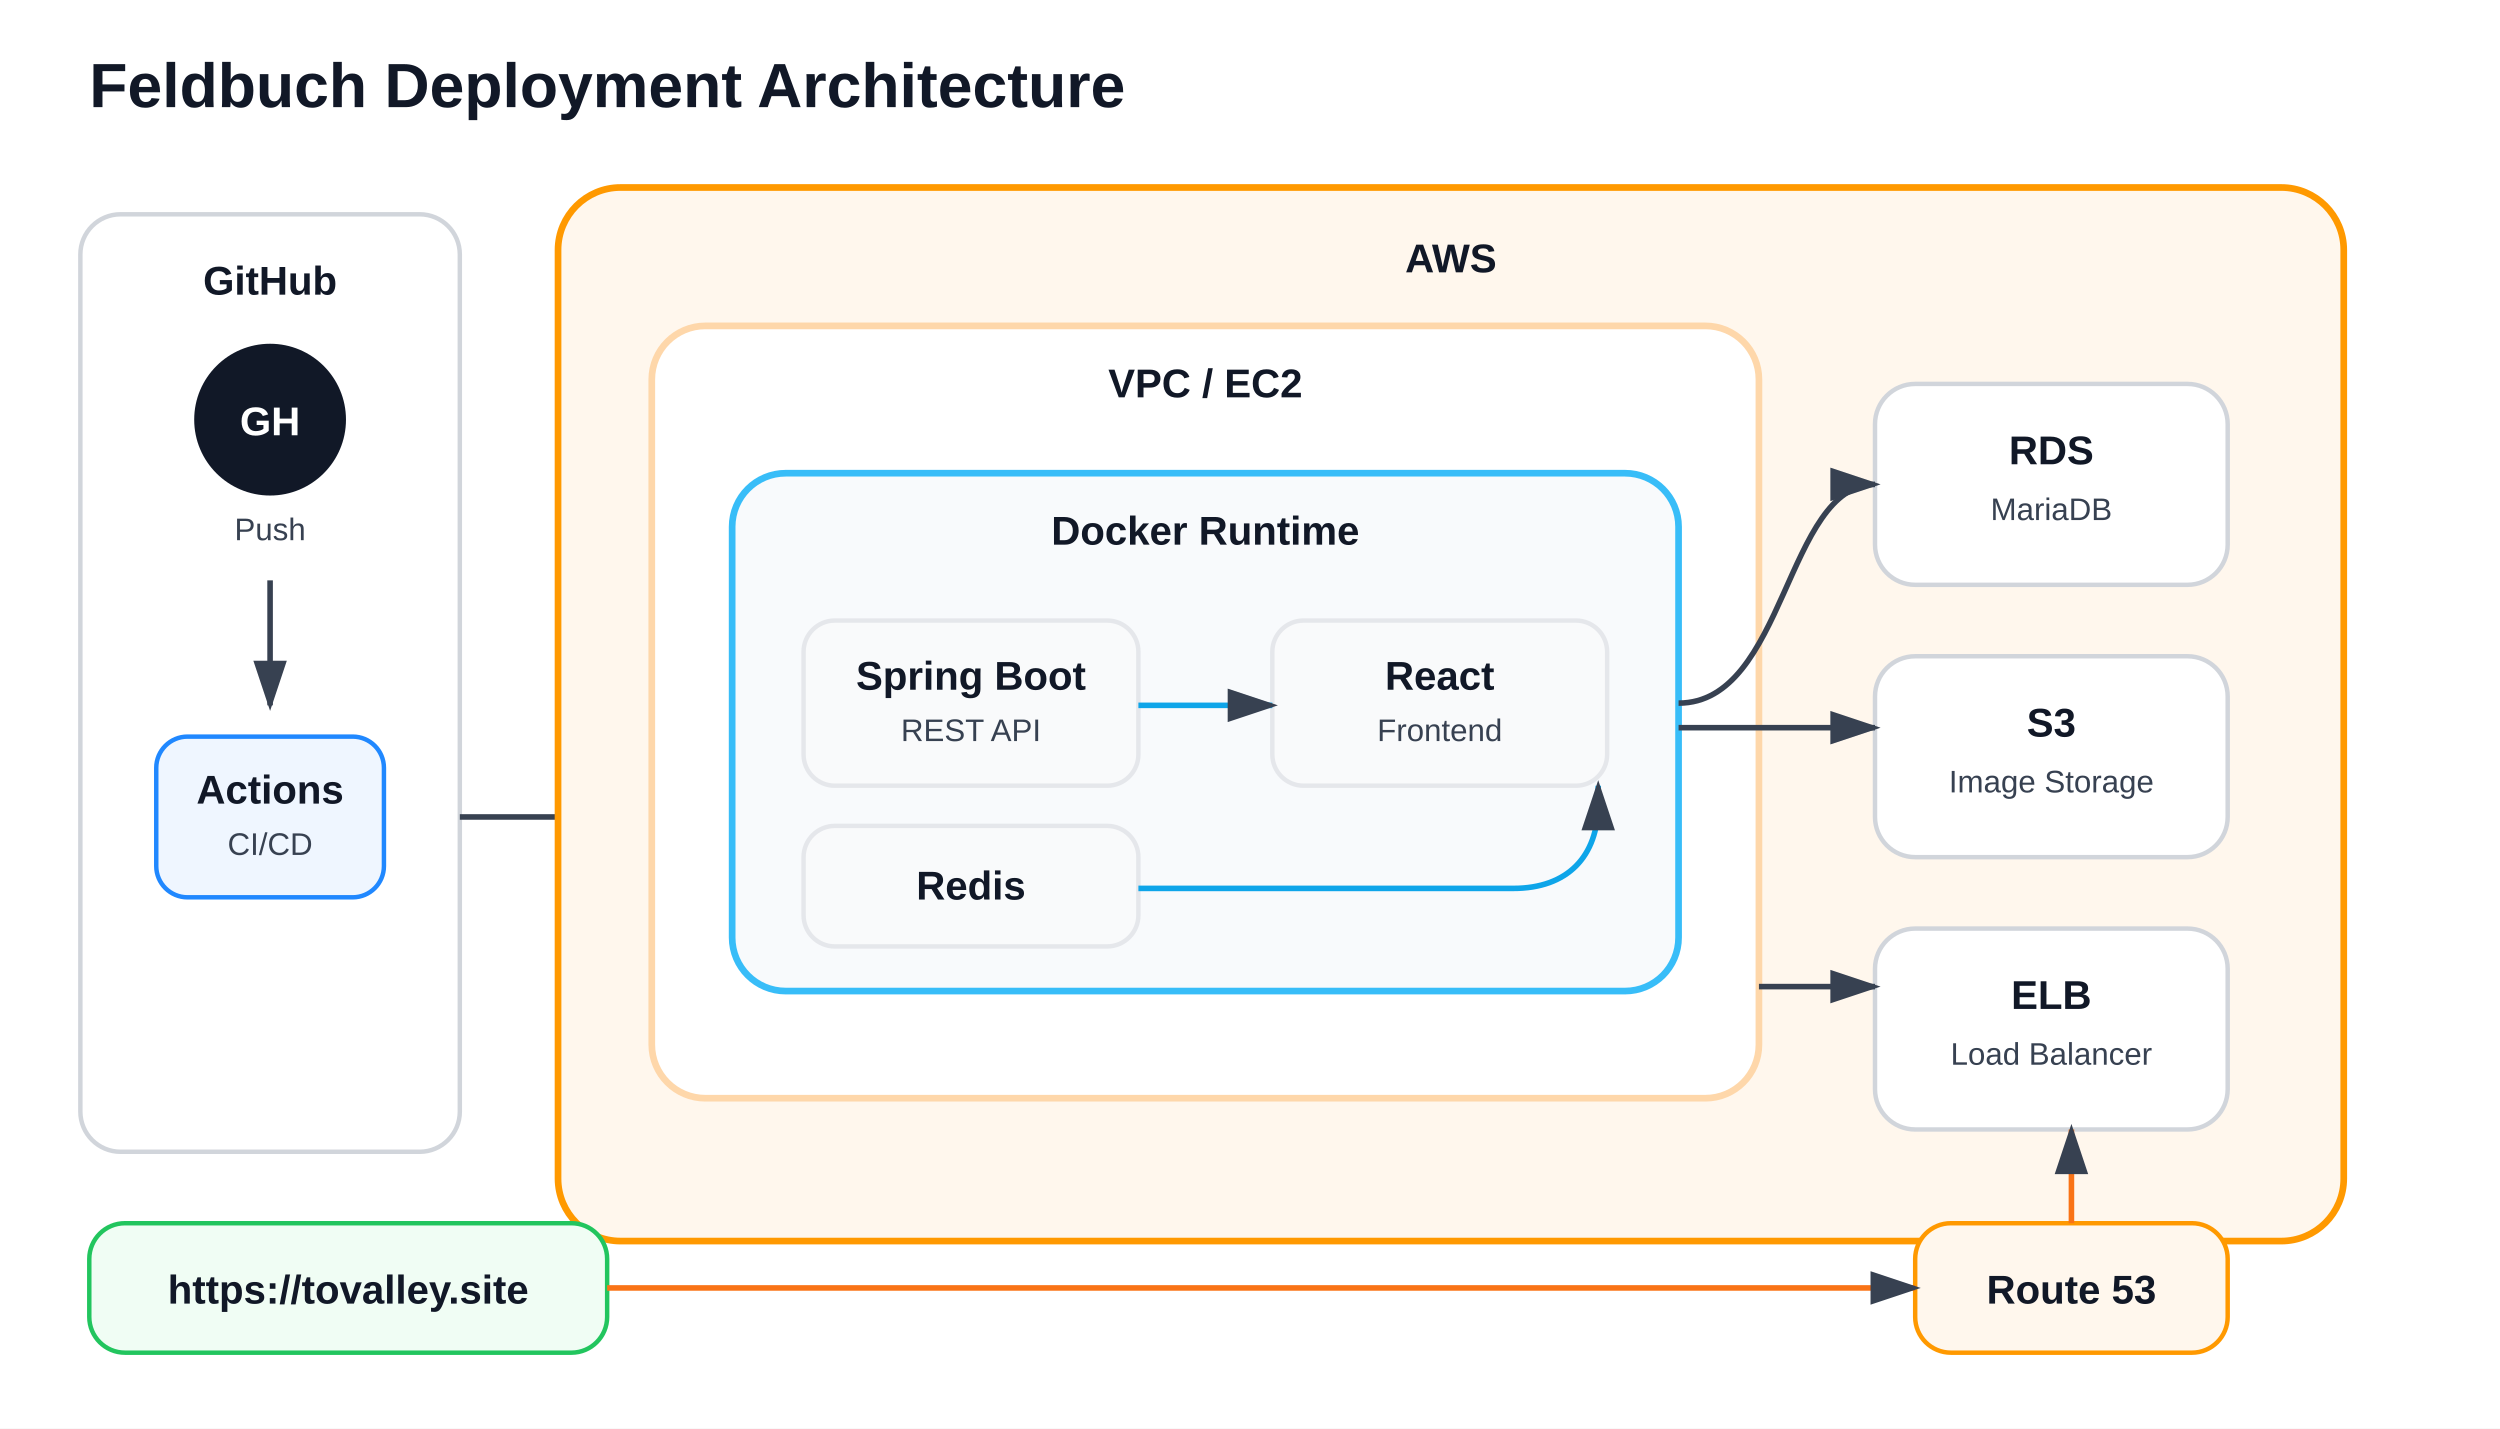
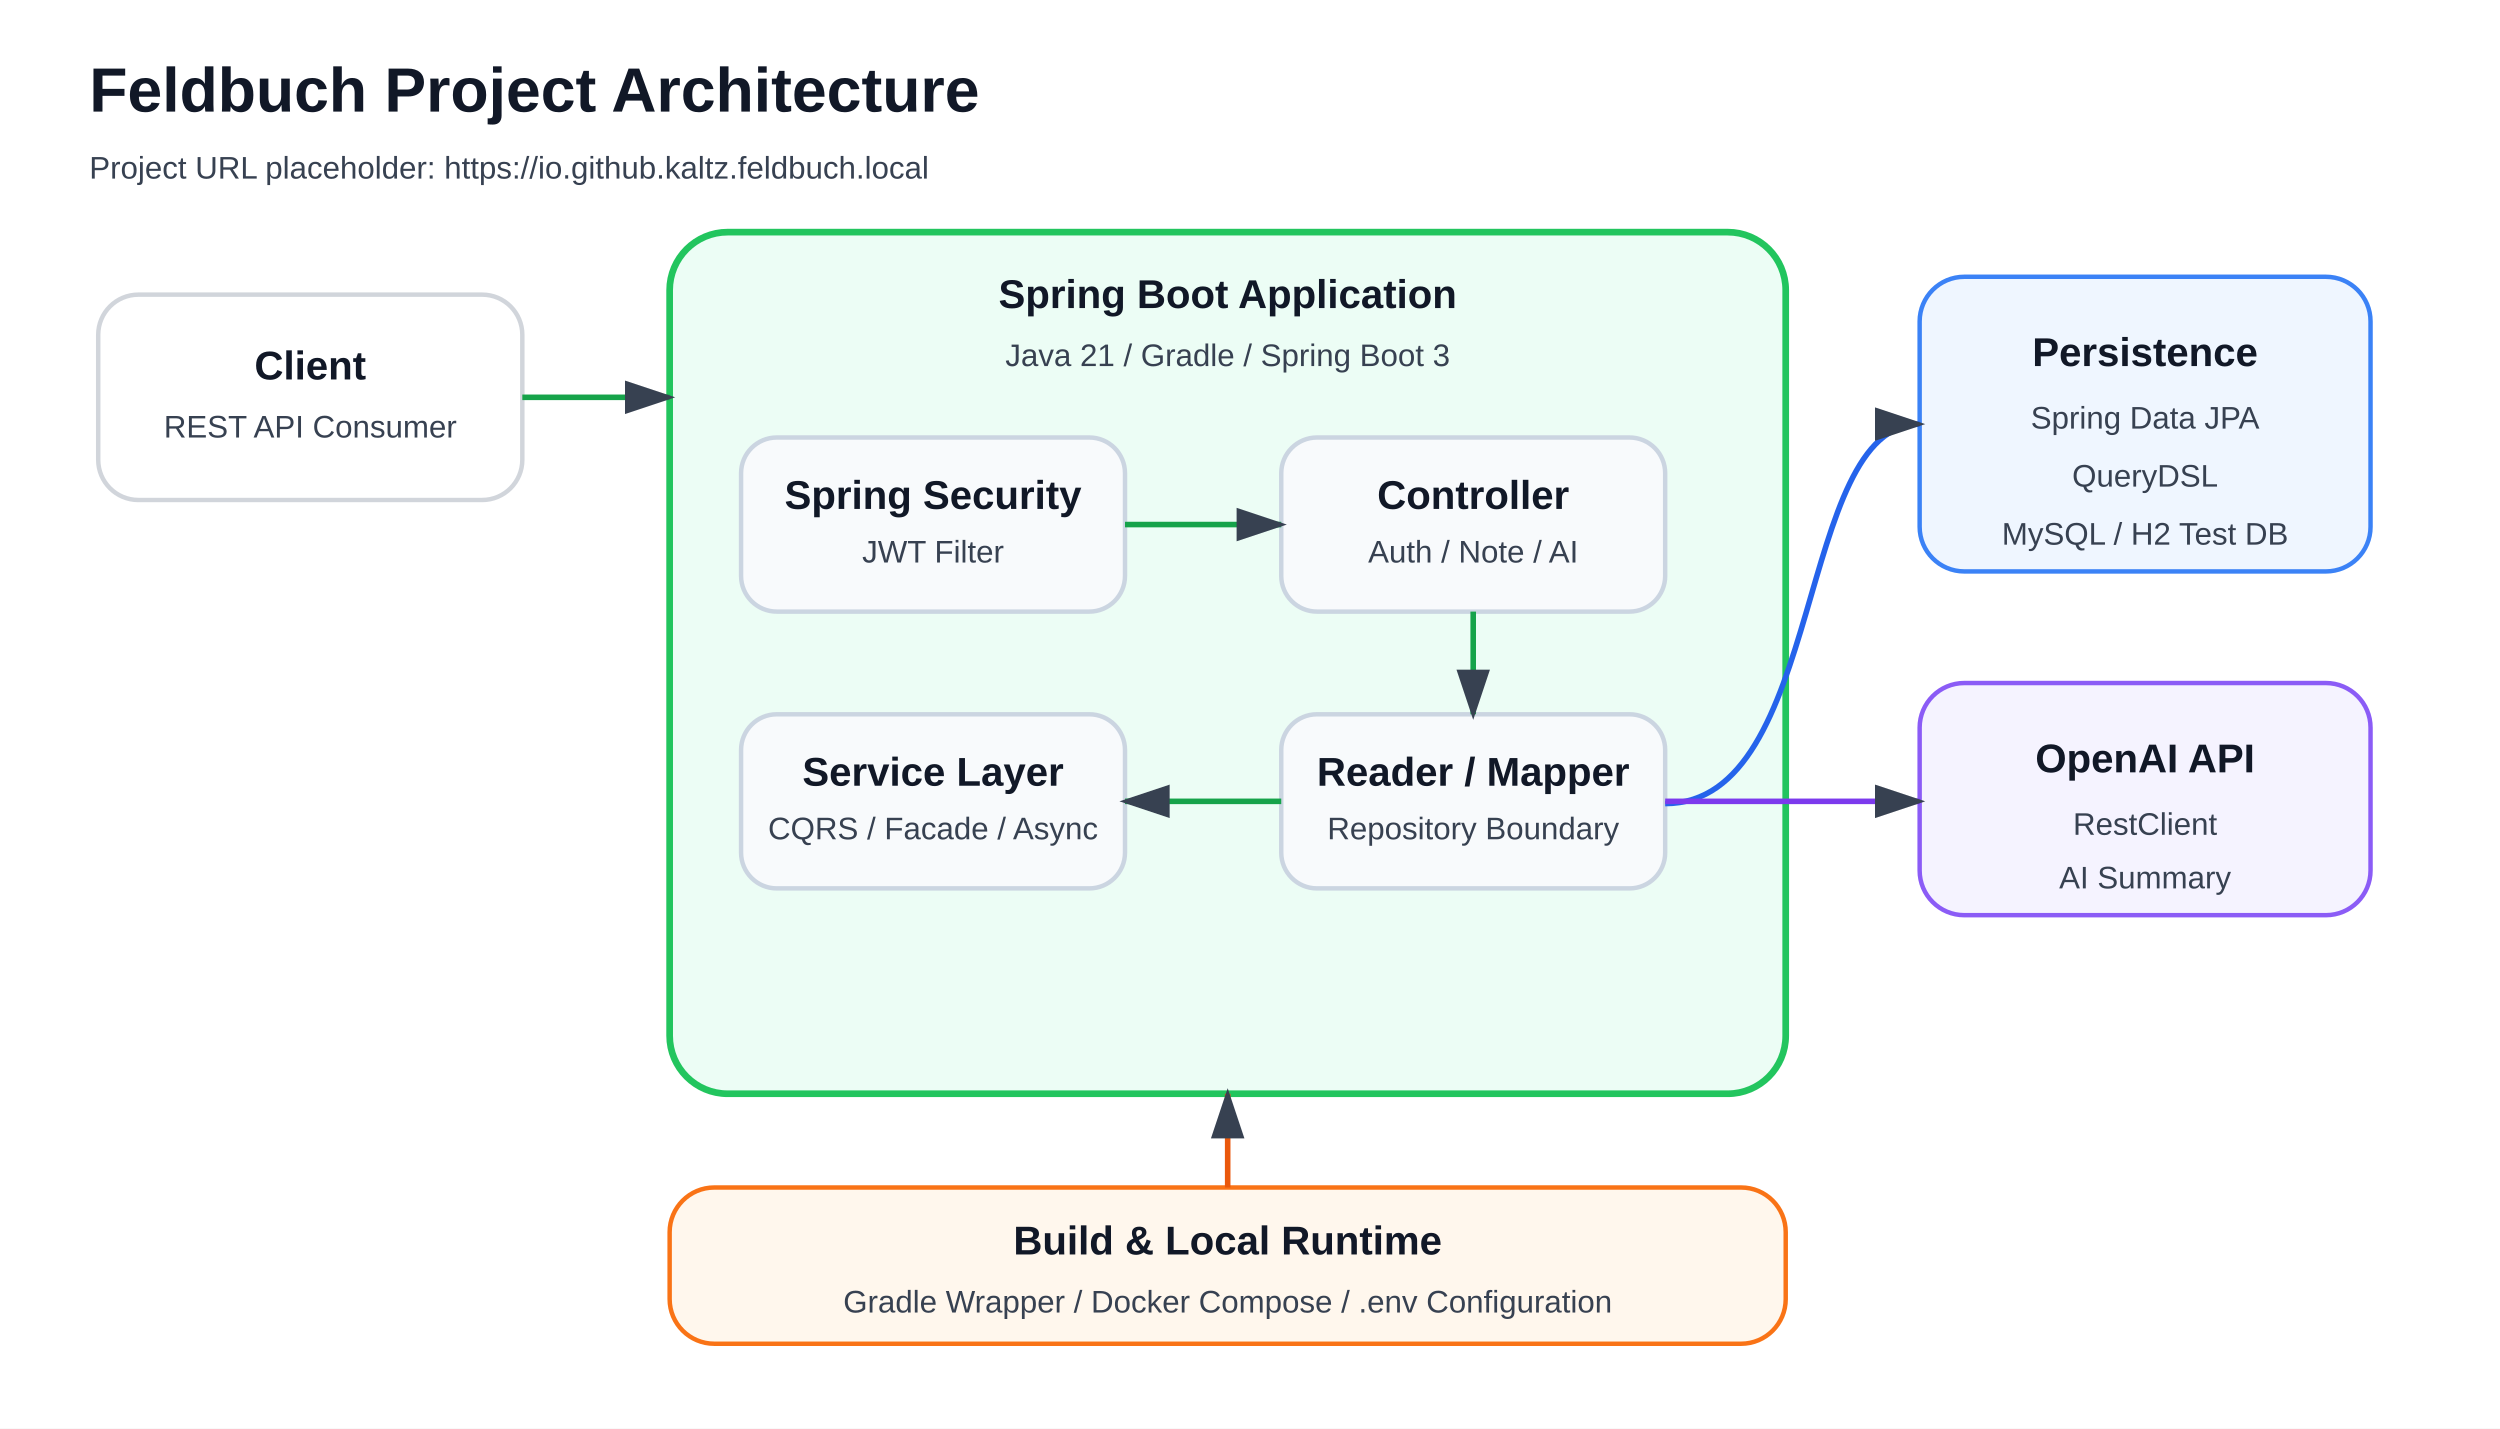
<svg xmlns="http://www.w3.org/2000/svg" viewBox="0 0 1120 640" role="img" aria-labelledby="title desc">
  <defs>
    <style>
      .title { font: 700 28px Arial, Helvetica, sans-serif; fill: #111827; }
      .label { font: 700 18px Arial, Helvetica, sans-serif; fill: #111827; }
      .small { font: 500 14px Arial, Helvetica, sans-serif; fill: #374151; }
      .box { fill: #fff; stroke: #d1d5db; stroke-width: 2; }
-       .aws { fill: #fff7ed; stroke: #ff9900; stroke-width: 3; }
-       .service { fill: #f9fafb; stroke: #e5e7eb; stroke-width: 2; }
+       .group { fill: #f8fafc; stroke: #cbd5e1; stroke-width: 2; }
+       .app { fill: #ecfdf5; stroke: #22c55e; stroke-width: 3; }
+       .ai { fill: #f5f3ff; stroke: #8b5cf6; stroke-width: 2; }
+       .data { fill: #eff6ff; stroke: #3b82f6; stroke-width: 2; }
+       .build { fill: #fff7ed; stroke: #f97316; stroke-width: 2; }
      .arrow { stroke: #374151; stroke-width: 2.5; fill: none; marker-end: url(#arrow); }
-       .orange { stroke: #f97316; }
-       .blue { stroke: #0ea5e9; }
+       .green { stroke: #16a34a; }
+       .purple { stroke: #7c3aed; }
+       .blue { stroke: #2563eb; }
+       .orange { stroke: #ea580c; }
    </style>
    <marker id="arrow" markerWidth="10" markerHeight="10" refX="8" refY="3" orient="auto" markerUnits="strokeWidth">
      <path d="M0,0 L0,6 L9,3 z" fill="#374151" />
    </marker>
  </defs>
  <rect width="1120" height="640" fill="#ffffff" />
-   <text x="40" y="48" class="title">Feldbuch Deployment Architecture</text>
-   <rect x="36" y="96" width="170" height="420" rx="18" class="box" />
-   <text x="121" y="132" text-anchor="middle" class="label">GitHub</text>
-   <circle cx="121" cy="188" r="34" fill="#111827" />
-   <text x="121" y="195" text-anchor="middle" font-family="Arial, Helvetica, sans-serif" font-size="18" font-weight="700" fill="#fff">GH</text>
-   <text x="121" y="242" text-anchor="middle" class="small">Push</text>
-   <path d="M121 260v56" class="arrow" />
-   <rect x="70" y="330" width="102" height="72" rx="14" fill="#eff6ff" stroke="#2088ff" stroke-width="2" />
-   <text x="121" y="360" text-anchor="middle" class="label">Actions</text>
-   <text x="121" y="383" text-anchor="middle" class="small">CI/CD</text>
-   <path d="M206 366h90" class="arrow" />
-   <rect x="300" y="306" width="150" height="120" rx="18" class="box" />
-   <text x="375" y="348" text-anchor="middle" class="label">Gradle</text>
-   <text x="375" y="374" text-anchor="middle" class="small">Build</text>
-   <path d="M450 366h72" class="arrow" />
-   <rect x="530" y="306" width="150" height="120" rx="18" class="box" />
-   <text x="605" y="348" text-anchor="middle" class="label">Docker</text>
-   <text x="605" y="374" text-anchor="middle" class="small">Image Push</text>
-   <path d="M605 306v-54" class="arrow" />
-   <rect x="250" y="84" width="800" height="472" rx="28" class="aws" />
-   <text x="650" y="122" text-anchor="middle" class="label">AWS</text>
-   <rect x="292" y="146" width="496" height="346" rx="24" fill="#ffffff" stroke="#fed7aa" stroke-width="3" />
-   <text x="540" y="178" text-anchor="middle" class="label">VPC / EC2</text>
-   <rect x="328" y="212" width="424" height="232" rx="24" fill="#f8fafc" stroke="#38bdf8" stroke-width="3" />
-   <text x="540" y="244" text-anchor="middle" class="label">Docker Runtime</text>
-   <rect x="360" y="278" width="150" height="74" rx="14" class="service" />
-   <text x="435" y="309" text-anchor="middle" class="label">Spring Boot</text>
-   <text x="435" y="332" text-anchor="middle" class="small">REST API</text>
-   <rect x="570" y="278" width="150" height="74" rx="14" class="service" />
-   <text x="645" y="309" text-anchor="middle" class="label">React</text>
-   <text x="645" y="332" text-anchor="middle" class="small">Frontend</text>
-   <rect x="360" y="370" width="150" height="54" rx="14" class="service" />
-   <text x="435" y="403" text-anchor="middle" class="label">Redis</text>
-   <path d="M510 316h60" class="arrow blue" />
-   <path d="M510 398h168c24 0 38-14 38-38v-8" class="arrow blue" />
-   <rect x="840" y="172" width="158" height="90" rx="18" class="box" />
-   <text x="919" y="208" text-anchor="middle" class="label">RDS</text>
-   <text x="919" y="233" text-anchor="middle" class="small">MariaDB</text>
-   <path d="M752 315c48 0 48-98 88-98" class="arrow" />
-   <rect x="840" y="294" width="158" height="90" rx="18" class="box" />
-   <text x="919" y="330" text-anchor="middle" class="label">S3</text>
-   <text x="919" y="355" text-anchor="middle" class="small">Image Storage</text>
-   <path d="M752 326h88" class="arrow" />
-   <rect x="840" y="416" width="158" height="90" rx="18" class="box" />
-   <text x="919" y="452" text-anchor="middle" class="label">ELB</text>
-   <text x="919" y="477" text-anchor="middle" class="small">Load Balancer</text>
-   <path d="M788 442h52" class="arrow" />
-   <rect x="858" y="548" width="140" height="58" rx="16" fill="#fff7ed" stroke="#ff9900" stroke-width="2" />
-   <text x="928" y="584" text-anchor="middle" class="label">Route 53</text>
-   <path d="M928 548v-42" class="arrow orange" />
-   <rect x="40" y="548" width="232" height="58" rx="16" fill="#f0fdf4" stroke="#22c55e" stroke-width="2" />
-   <text x="156" y="584" text-anchor="middle" class="label">https://tovalley.site</text>
-   <path d="M272 577h586" class="arrow orange" />
+   <text x="40" y="50" class="title">Feldbuch Project Architecture</text>
+   <text x="40" y="80" class="small">Project URL placeholder: https://io.github.kaltz.feldbuch.local</text>
+   <rect x="44" y="132" width="190" height="92" rx="18" class="box" />
+   <text x="139" y="170" text-anchor="middle" class="label">Client</text>
+   <text x="139" y="196" text-anchor="middle" class="small">REST API Consumer</text>
+   <rect x="300" y="104" width="500" height="386" rx="26" class="app" />
+   <text x="550" y="138" text-anchor="middle" class="label">Spring Boot Application</text>
+   <text x="550" y="164" text-anchor="middle" class="small">Java 21 / Gradle / Spring Boot 3</text>
+   <rect x="332" y="196" width="172" height="78" rx="16" class="group" />
+   <text x="418" y="228" text-anchor="middle" class="label">Spring Security</text>
+   <text x="418" y="252" text-anchor="middle" class="small">JWT Filter</text>
+   <rect x="574" y="196" width="172" height="78" rx="16" class="group" />
+   <text x="660" y="228" text-anchor="middle" class="label">Controller</text>
+   <text x="660" y="252" text-anchor="middle" class="small">Auth / Note / AI</text>
+   <rect x="332" y="320" width="172" height="78" rx="16" class="group" />
+   <text x="418" y="352" text-anchor="middle" class="label">Service Layer</text>
+   <text x="418" y="376" text-anchor="middle" class="small">CQRS / Facade / Async</text>
+   <rect x="574" y="320" width="172" height="78" rx="16" class="group" />
+   <text x="660" y="352" text-anchor="middle" class="label">Reader / Mapper</text>
+   <text x="660" y="376" text-anchor="middle" class="small">Repository Boundary</text>
+   <path d="M234 178h66" class="arrow green" />
+   <path d="M504 235h70" class="arrow green" />
+   <path d="M660 274v46" class="arrow green" />
+   <path d="M574 359h-70" class="arrow green" />
+   <rect x="860" y="124" width="202" height="132" rx="20" class="data" />
+   <text x="961" y="164" text-anchor="middle" class="label">Persistence</text>
+   <text x="961" y="192" text-anchor="middle" class="small">Spring Data JPA</text>
+   <text x="961" y="218" text-anchor="middle" class="small">QueryDSL</text>
+   <text x="961" y="244" text-anchor="middle" class="small">MySQL / H2 Test DB</text>
+   <path d="M746 360c72 0 58-170 114-170" class="arrow blue" />
+   <rect x="860" y="306" width="202" height="104" rx="20" class="ai" />
+   <text x="961" y="346" text-anchor="middle" class="label">OpenAI API</text>
+   <text x="961" y="374" text-anchor="middle" class="small">RestClient</text>
+   <text x="961" y="398" text-anchor="middle" class="small">AI Summary</text>
+   <path d="M746 359h114" class="arrow purple" />
+   <rect x="300" y="532" width="500" height="70" rx="20" class="build" />
+   <text x="550" y="562" text-anchor="middle" class="label">Build &amp; Local Runtime</text>
+   <text x="550" y="588" text-anchor="middle" class="small">Gradle Wrapper / Docker Compose / .env Configuration</text>
+   <path d="M550 532v-42" class="arrow orange" />
</svg>
